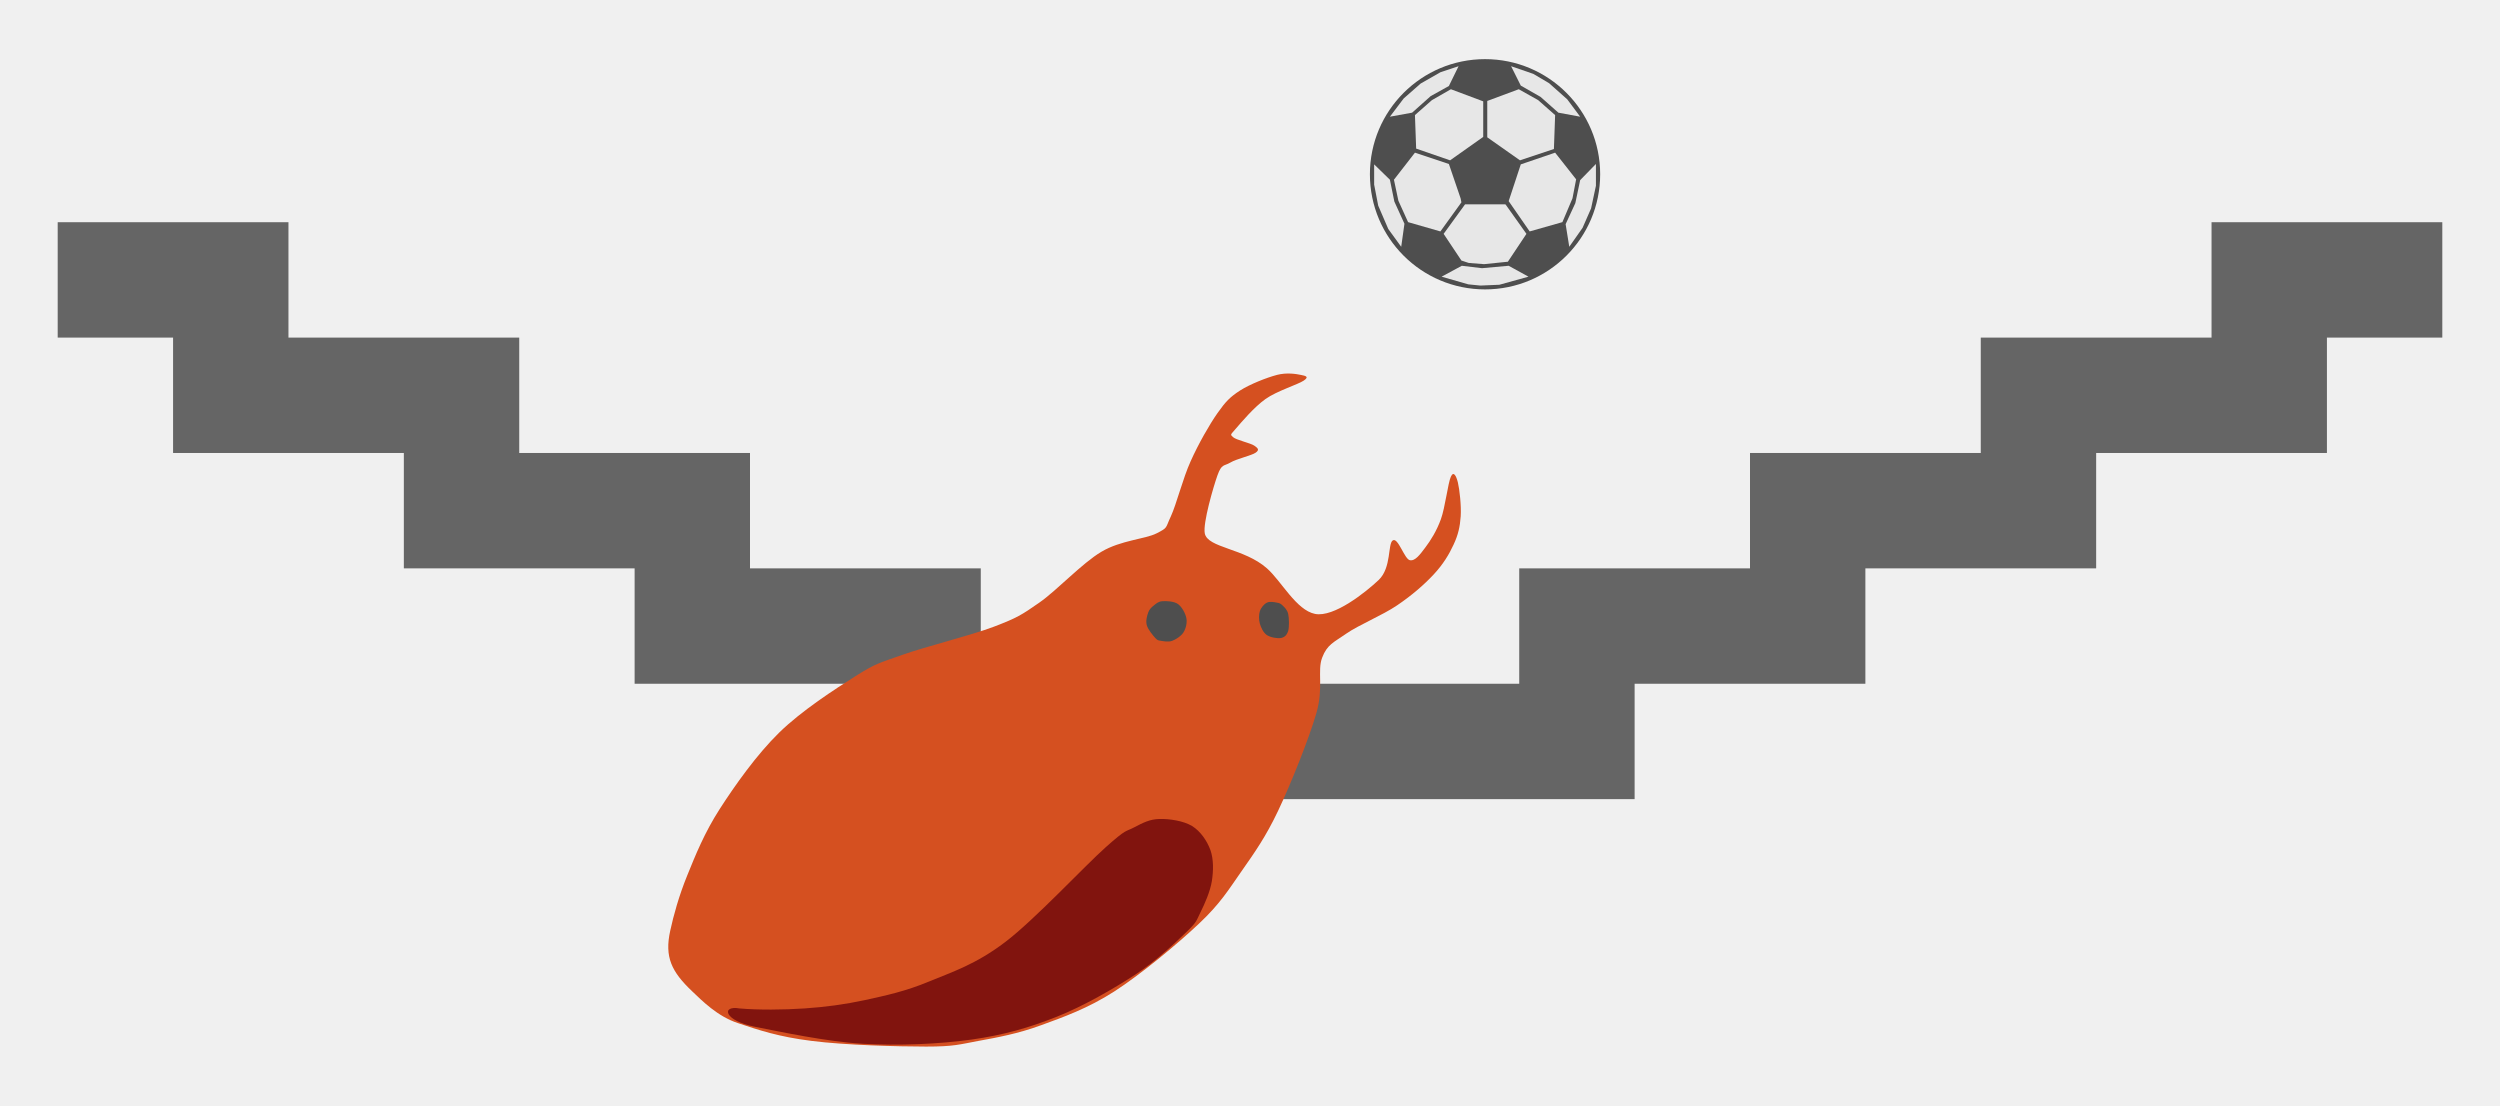
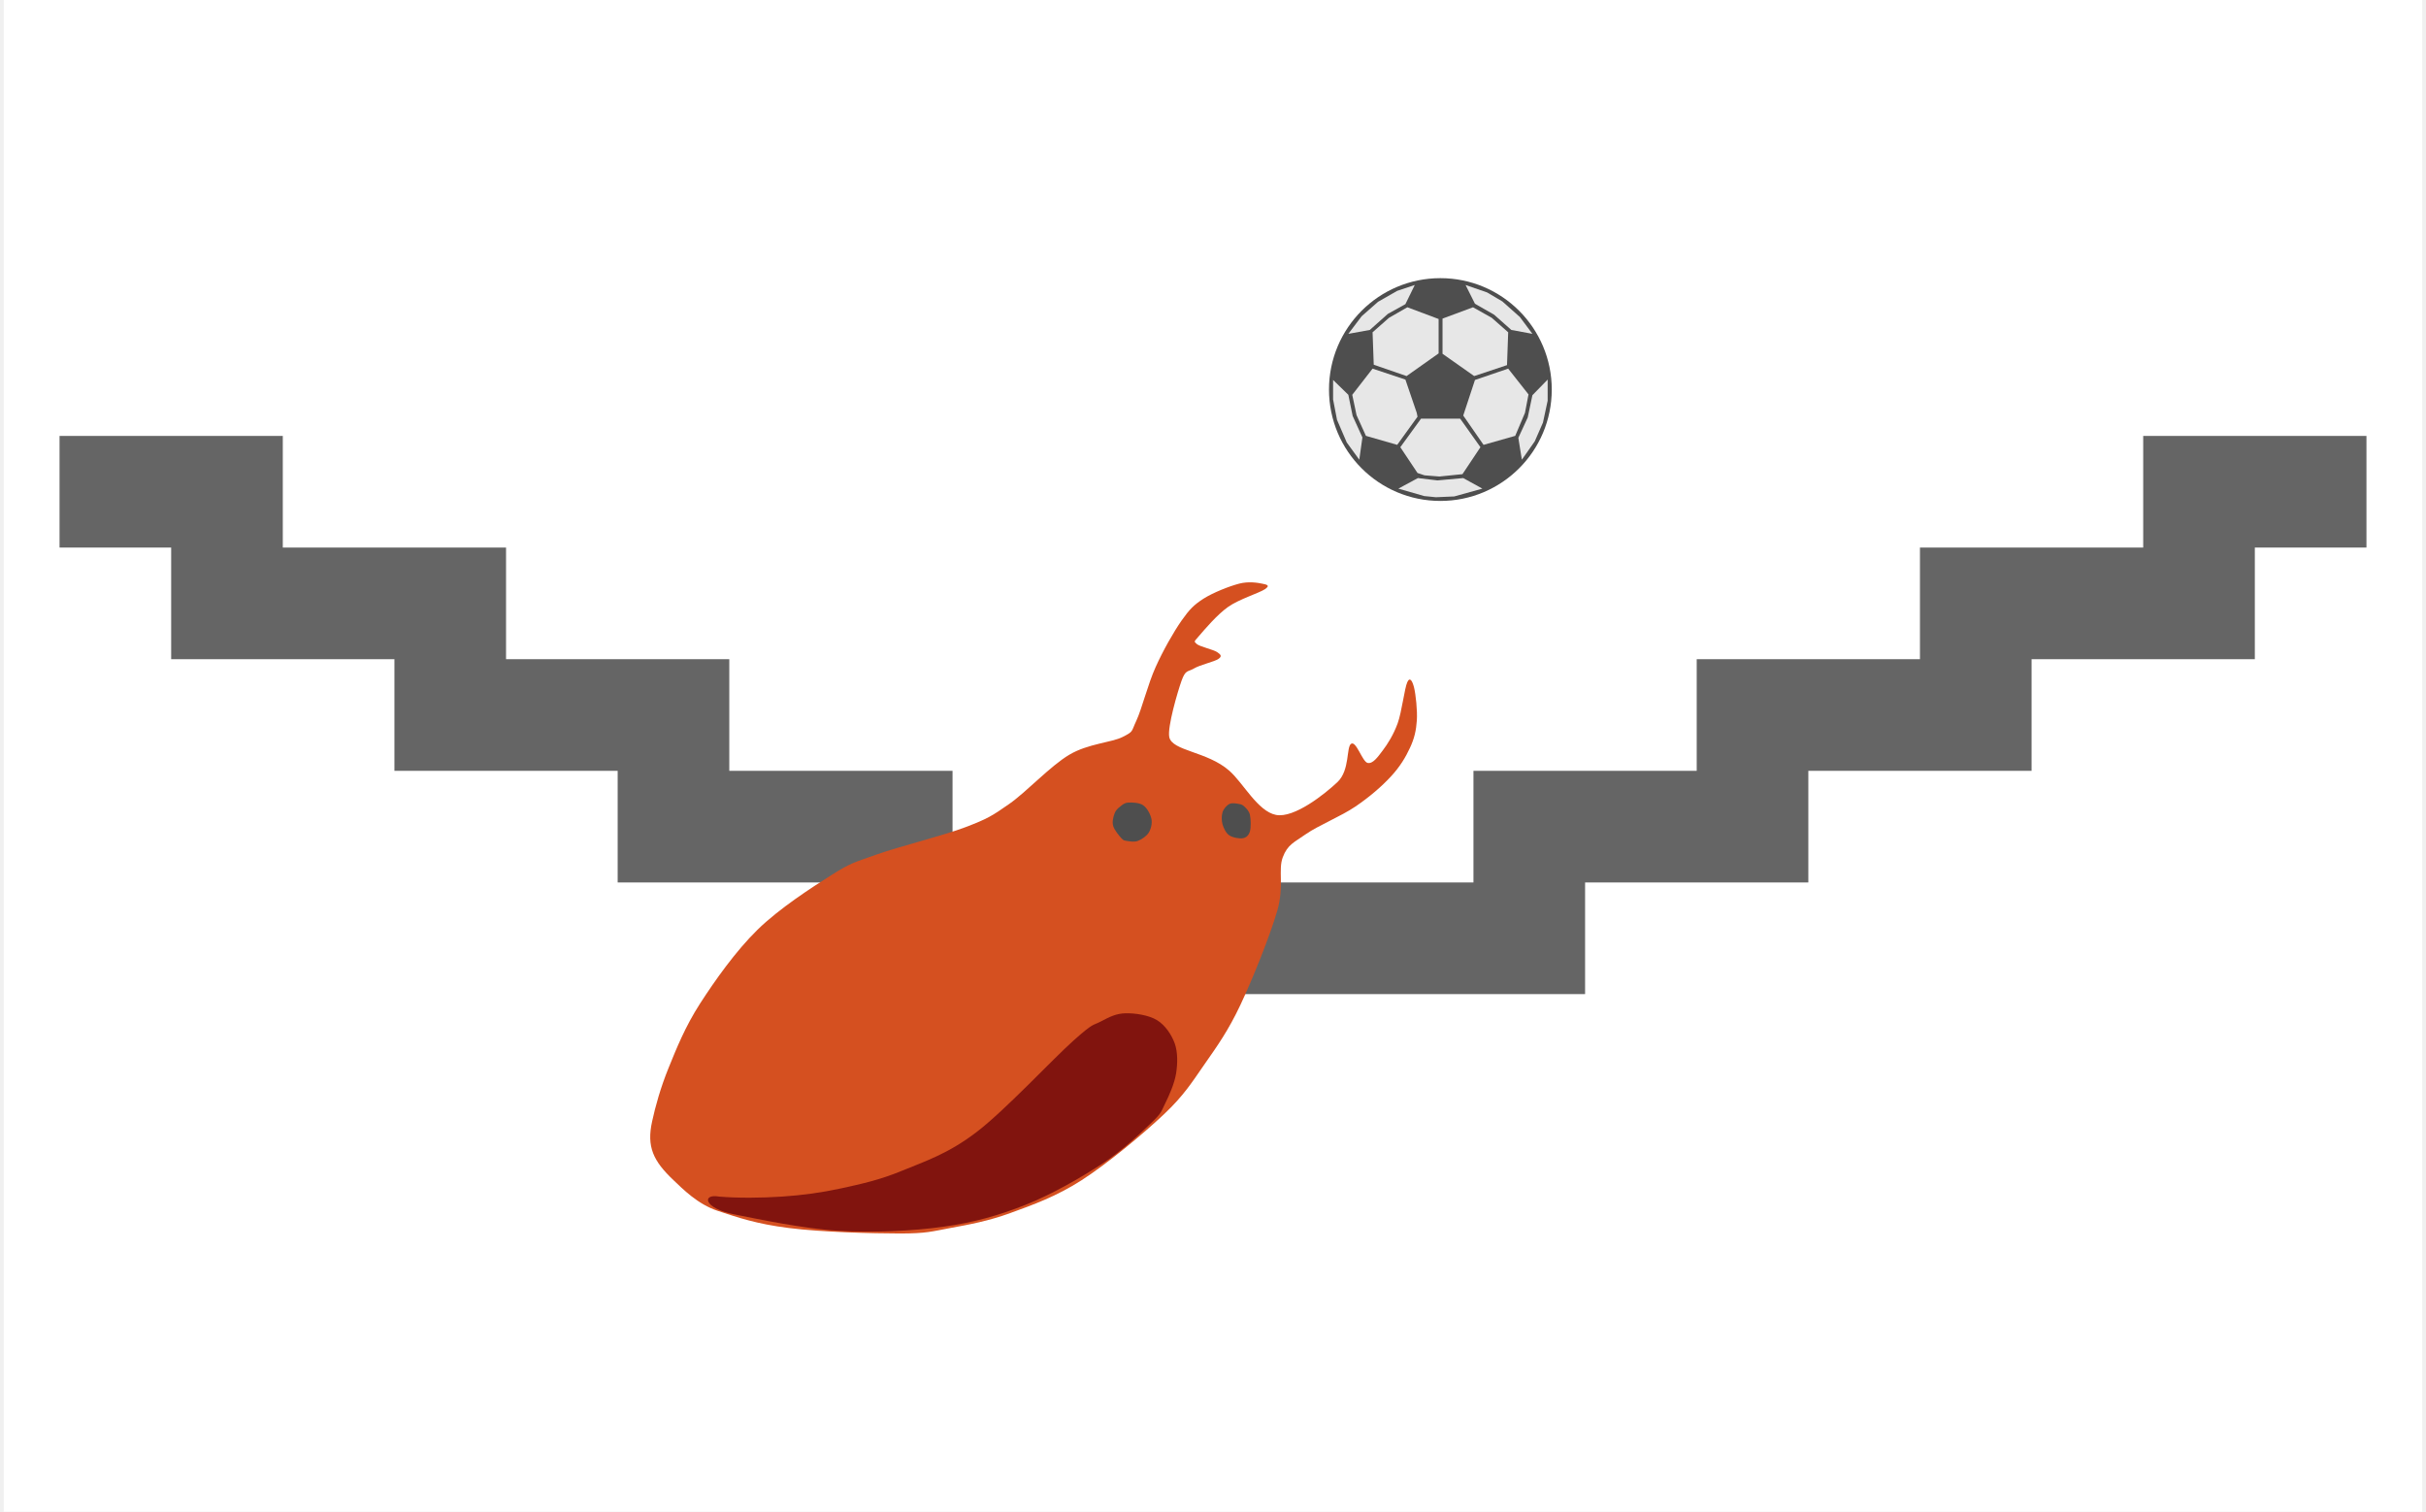
- <svg xmlns="http://www.w3.org/2000/svg" width="260" height="115" viewBox="-2.00 105.04 260.00 114.70" data-palette="antlion" data-family="bim" version="1.1" id="svg1">
+ <svg xmlns="http://www.w3.org/2000/svg" width="260" height="162" viewBox="-2.00 81.14 260.00 162.50" data-palette="antlion" data-family="bim" version="1.1" id="svg1">
  <defs id="defs1" />
  <g id="layer-base">
+     <rect id="base-plate" fill="#ffffff" x="-2.00" y="81.14" width="260.00" height="162.50" />
    <path id="base-stand-left" data-fill="muted" fill="#656565" d="M 124,176 H 100 V 164 H 76 V 152 H 52 V 140 H 28 V 128 H 4 v 12 h 12 v 12 h 24 v 12 h 24 v 12 h 24 v 12 h 36 z" />
    <path id="base-stand-right" data-fill="muted" fill="#656565" d="m 128,176 h 28 v -12 h 24 v -12 h 24 v -12 h 24 v -12 h 24 v 12 h -12 v 12 h -24 v 12 h -24 v 12 h -24 v 12 h -40 z" />
  </g>
  <g id="layer-detail" />
  <g id="layer-accent">
    <path id="base-body" data-fill="accent" fill="#d55020" d="m 130.792,143.882 c 1.055,-0.273 2.037,-0.096 2.502,0 0.465,0.096 0.908,0.17 0.295,0.59 -0.613,0.413 -2.797,1.077 -3.97,1.911 -1.181,0.834 -2.524,2.428 -3.092,3.085 -0.561,0.664 -0.612,0.59 -0.288,0.886 0.317,0.295 1.808,0.612 2.199,0.878 0.398,0.273 0.568,0.443 0.148,0.738 -0.413,0.295 -1.985,0.635 -2.642,1.033 -0.664,0.391 -0.886,0.096 -1.328,1.321 -0.435,1.225 -1.52,4.952 -1.321,6.029 0.283,1.529 4.099,1.544 6.47,3.647 1.498,1.321 3.042,4.345 4.998,4.736 1.963,0.391 5.276,-2.258 6.619,-3.527 1.35,-1.277 0.93,-3.778 1.469,-4.118 0.546,-0.347 1.203,1.933 1.771,2.059 0.561,0.118 1.077,-0.613 1.616,-1.328 0.539,-0.708 1.173,-1.712 1.616,-2.937 0.443,-1.225 0.738,-3.778 1.033,-4.413 0.288,-0.635 0.561,-0.096 0.731,0.59 0.17,0.686 0.369,2.45 0.295,3.527 -0.074,1.077 -0.266,1.933 -0.738,2.937 -0.465,1.011 -1.077,2.037 -2.059,3.092 -0.974,1.055 -2.302,2.206 -3.823,3.232 -1.52,1.033 -3.992,2.037 -5.291,2.944 -1.299,0.908 -1.985,1.129 -2.502,2.502 -0.517,1.373 0.17,3.085 -0.59,5.734 -0.76,2.649 -2.671,7.402 -3.97,10.147 -1.299,2.745 -2.45,4.361 -3.823,6.324 -1.373,1.963 -2.206,3.358 -4.413,5.439 -2.206,2.088 -6.073,5.298 -8.819,7.062 -2.745,1.764 -5.298,2.671 -7.653,3.527 -2.354,0.863 -4.487,1.255 -6.472,1.616 -1.985,0.369 -2.546,0.59 -5.439,0.59 -2.893,0 -8.435,-0.148 -11.911,-0.59 -3.483,-0.435 -5.497,-1.13 -7.652,-1.846 C 72.605,210.592 71.004,208.952 70,208 c -2.174,-2.059 -2.901,-3.582 -2.295,-6.322 0.339,-1.572 0.908,-3.631 1.764,-5.734 0.856,-2.111 1.786,-4.435 3.38,-6.915 1.594,-2.472 3.83,-5.638 6.177,-7.94 2.354,-2.302 5.815,-4.531 7.948,-5.881 2.133,-1.35 2.45,-1.35 4.848,-2.206 2.406,-0.856 7.18,-2.037 9.564,-2.944 2.376,-0.908 2.841,-1.195 4.701,-2.494 1.867,-1.299 4.435,-4.096 6.472,-5.298 2.037,-1.203 4.538,-1.299 5.734,-1.911 1.203,-0.613 0.886,-0.517 1.476,-1.764 0.583,-1.255 1.247,-3.948 2.059,-5.734 0.804,-1.793 1.933,-3.778 2.789,-5.003 0.863,-1.225 1.328,-1.69 2.354,-2.354 1.033,-0.657 2.775,-1.343 3.823,-1.616 z" style="stroke-width:0.738" />
    <path id="detail-underside" data-fill="accent-dark" fill="#81140e" d="m 118.586,190.063 c 1.004,-0.029 2.502,0.192 3.387,0.731 0.878,0.539 1.564,1.55 1.911,2.502 0.339,0.959 0.317,2.155 0.148,3.24 -0.177,1.077 -0.738,2.347 -1.181,3.232 -0.443,0.886 -0.339,0.981 -1.469,2.059 -1.129,1.077 -3.04,2.944 -5.298,4.413 -2.251,1.469 -5.387,3.284 -8.236,4.413 -2.841,1.122 -5.461,1.882 -8.819,2.354 -3.358,0.465 -7.579,0.657 -11.328,0.435 -3.749,-0.221 -8.649,-1.269 -11.173,-1.764 -3.276,-0.63 -3.53,-2.251 -1.623,-1.911 1.963,0.17 4.583,0.148 6.767,0 2.184,-0.148 4.169,-0.413 6.324,-0.878 2.155,-0.472 4.192,-0.908 6.619,-1.919 2.428,-1.004 4.878,-1.786 7.94,-4.118 3.062,-2.325 8.213,-7.867 10.442,-9.852 2.229,-1.985 2.007,-1.564 2.944,-2.059 0.93,-0.487 1.638,-0.856 2.642,-0.878 z" style="stroke-width:0.738" />
    <path id="accent-eye-1" data-fill="outline" fill="#4e4e4e" d="m 118.881,167.415 c 0.421,-0.029 1.203,0 1.616,0.288 0.421,0.295 0.79,0.981 0.886,1.476 0.096,0.487 -0.052,1.077 -0.295,1.469 -0.244,0.391 -0.782,0.738 -1.173,0.886 -0.399,0.148 -0.886,0.044 -1.181,0 -0.295,-0.052 -0.339,-0.029 -0.59,-0.295 -0.244,-0.273 -0.76,-0.886 -0.878,-1.328 -0.125,-0.435 0.022,-0.974 0.148,-1.321 0.118,-0.339 0.339,-0.539 0.59,-0.738 0.244,-0.192 0.465,-0.413 0.878,-0.435 z" style="stroke-width:0.738" />
    <path id="accent-eye-2" data-fill="outline" fill="#4e4e4e" d="m 129.766,167.563 c 0.295,-0.148 0.76,-0.052 1.026,0 0.273,0.044 0.391,0.096 0.59,0.288 0.199,0.199 0.487,0.443 0.59,0.886 0.096,0.443 0.118,1.35 0,1.764 -0.125,0.421 -0.369,0.664 -0.738,0.738 -0.369,0.074 -1.1,-0.052 -1.469,-0.295 -0.369,-0.244 -0.613,-0.76 -0.738,-1.181 -0.118,-0.413 -0.118,-0.952 0,-1.321 0.125,-0.369 0.443,-0.738 0.738,-0.878 z" style="stroke-width:0.738" />
    <g id="accent-ball" transform="translate(140.0838,118.6538) scale(0.38625)">
      <g id="g1">
        <circle id="base-ball" data-fill="outline" fill="#4e4e4e" cx="32" cy="11.288" r="31" />
        <path id="detail-face-1" data-fill="paper" fill="#e7e7e7" d="m 26.616,19.392 h 10.877 l 0.326,0.435 5.33,7.505 -5.003,7.505 -6.418,0.653 -4.133,-0.327 -1.958,-0.652 -4.786,-7.179 z" />
        <path id="detail-face-2" data-fill="paper" fill="#e7e7e7" d="m 50.872,5.469 5.656,7.179 -0.979,5.112 -2.719,6.417 -8.811,2.502 -5.656,-8.158 3.263,-9.898 z" />
        <path id="detail-face-3" data-fill="paper" fill="#e7e7e7" d="m 13.128,5.469 9.137,3.045 3.154,9.246 0.218,1.088 -5.656,7.831 -8.702,-2.502 -2.611,-5.764 -1.196,-5.657 z" />
        <path id="detail-face-4" data-fill="paper" fill="#e7e7e7" d="m 41.082,-11.608 5.222,2.936 4.568,4.025 -0.326,9.137 -9.137,3.045 -8.811,-6.2 v -9.789 z" />
        <path id="detail-face-5" data-fill="paper" fill="#e7e7e7" d="m 22.809,-11.608 8.702,3.263 v 9.572 l -8.92,6.308 -9.137,-3.154 -0.326,-9.028 4.568,-4.025 z" />
        <path id="detail-face-6" data-fill="paper" fill="#e7e7e7" d="m 25.746,35.925 5.438,0.652 7.179,-0.652 5.33,2.937 -7.832,2.175 -5.112,0.218 -3.263,-0.327 -7.179,-2.066 z" />
        <path id="detail-face-7" data-fill="paper" fill="#e7e7e7" d="m 2.142,8.623 4.242,4.133 1.197,5.874 2.719,5.983 -0.87,6.2 -3.481,-4.786 -2.719,-6.309 -1.088,-5.656 z" />
        <path id="detail-face-8" data-fill="paper" fill="#e7e7e7" d="m 61.858,8.514 v 5.874 l -1.305,6.091 -2.285,5.221 -3.589,5.113 -0.979,-6.092 2.611,-5.656 1.305,-6.2 z" />
        <path id="detail-face-9" data-fill="paper" fill="#e7e7e7" d="m 24.875,-17.808 -2.61,5.329 -4.895,2.72 -5.003,4.459 -5.983,1.088 3.698,-4.895 4.569,-4.024 5.33,-3.046 z" />
        <path id="detail-face-10" data-fill="paper" fill="#e7e7e7" d="m 39.016,-17.808 5.982,2.066 4.242,2.502 4.895,4.351 3.481,4.677 -5.874,-1.088 -4.786,-4.242 -5.33,-3.045 z" />
      </g>
    </g>
  </g>
</svg>
